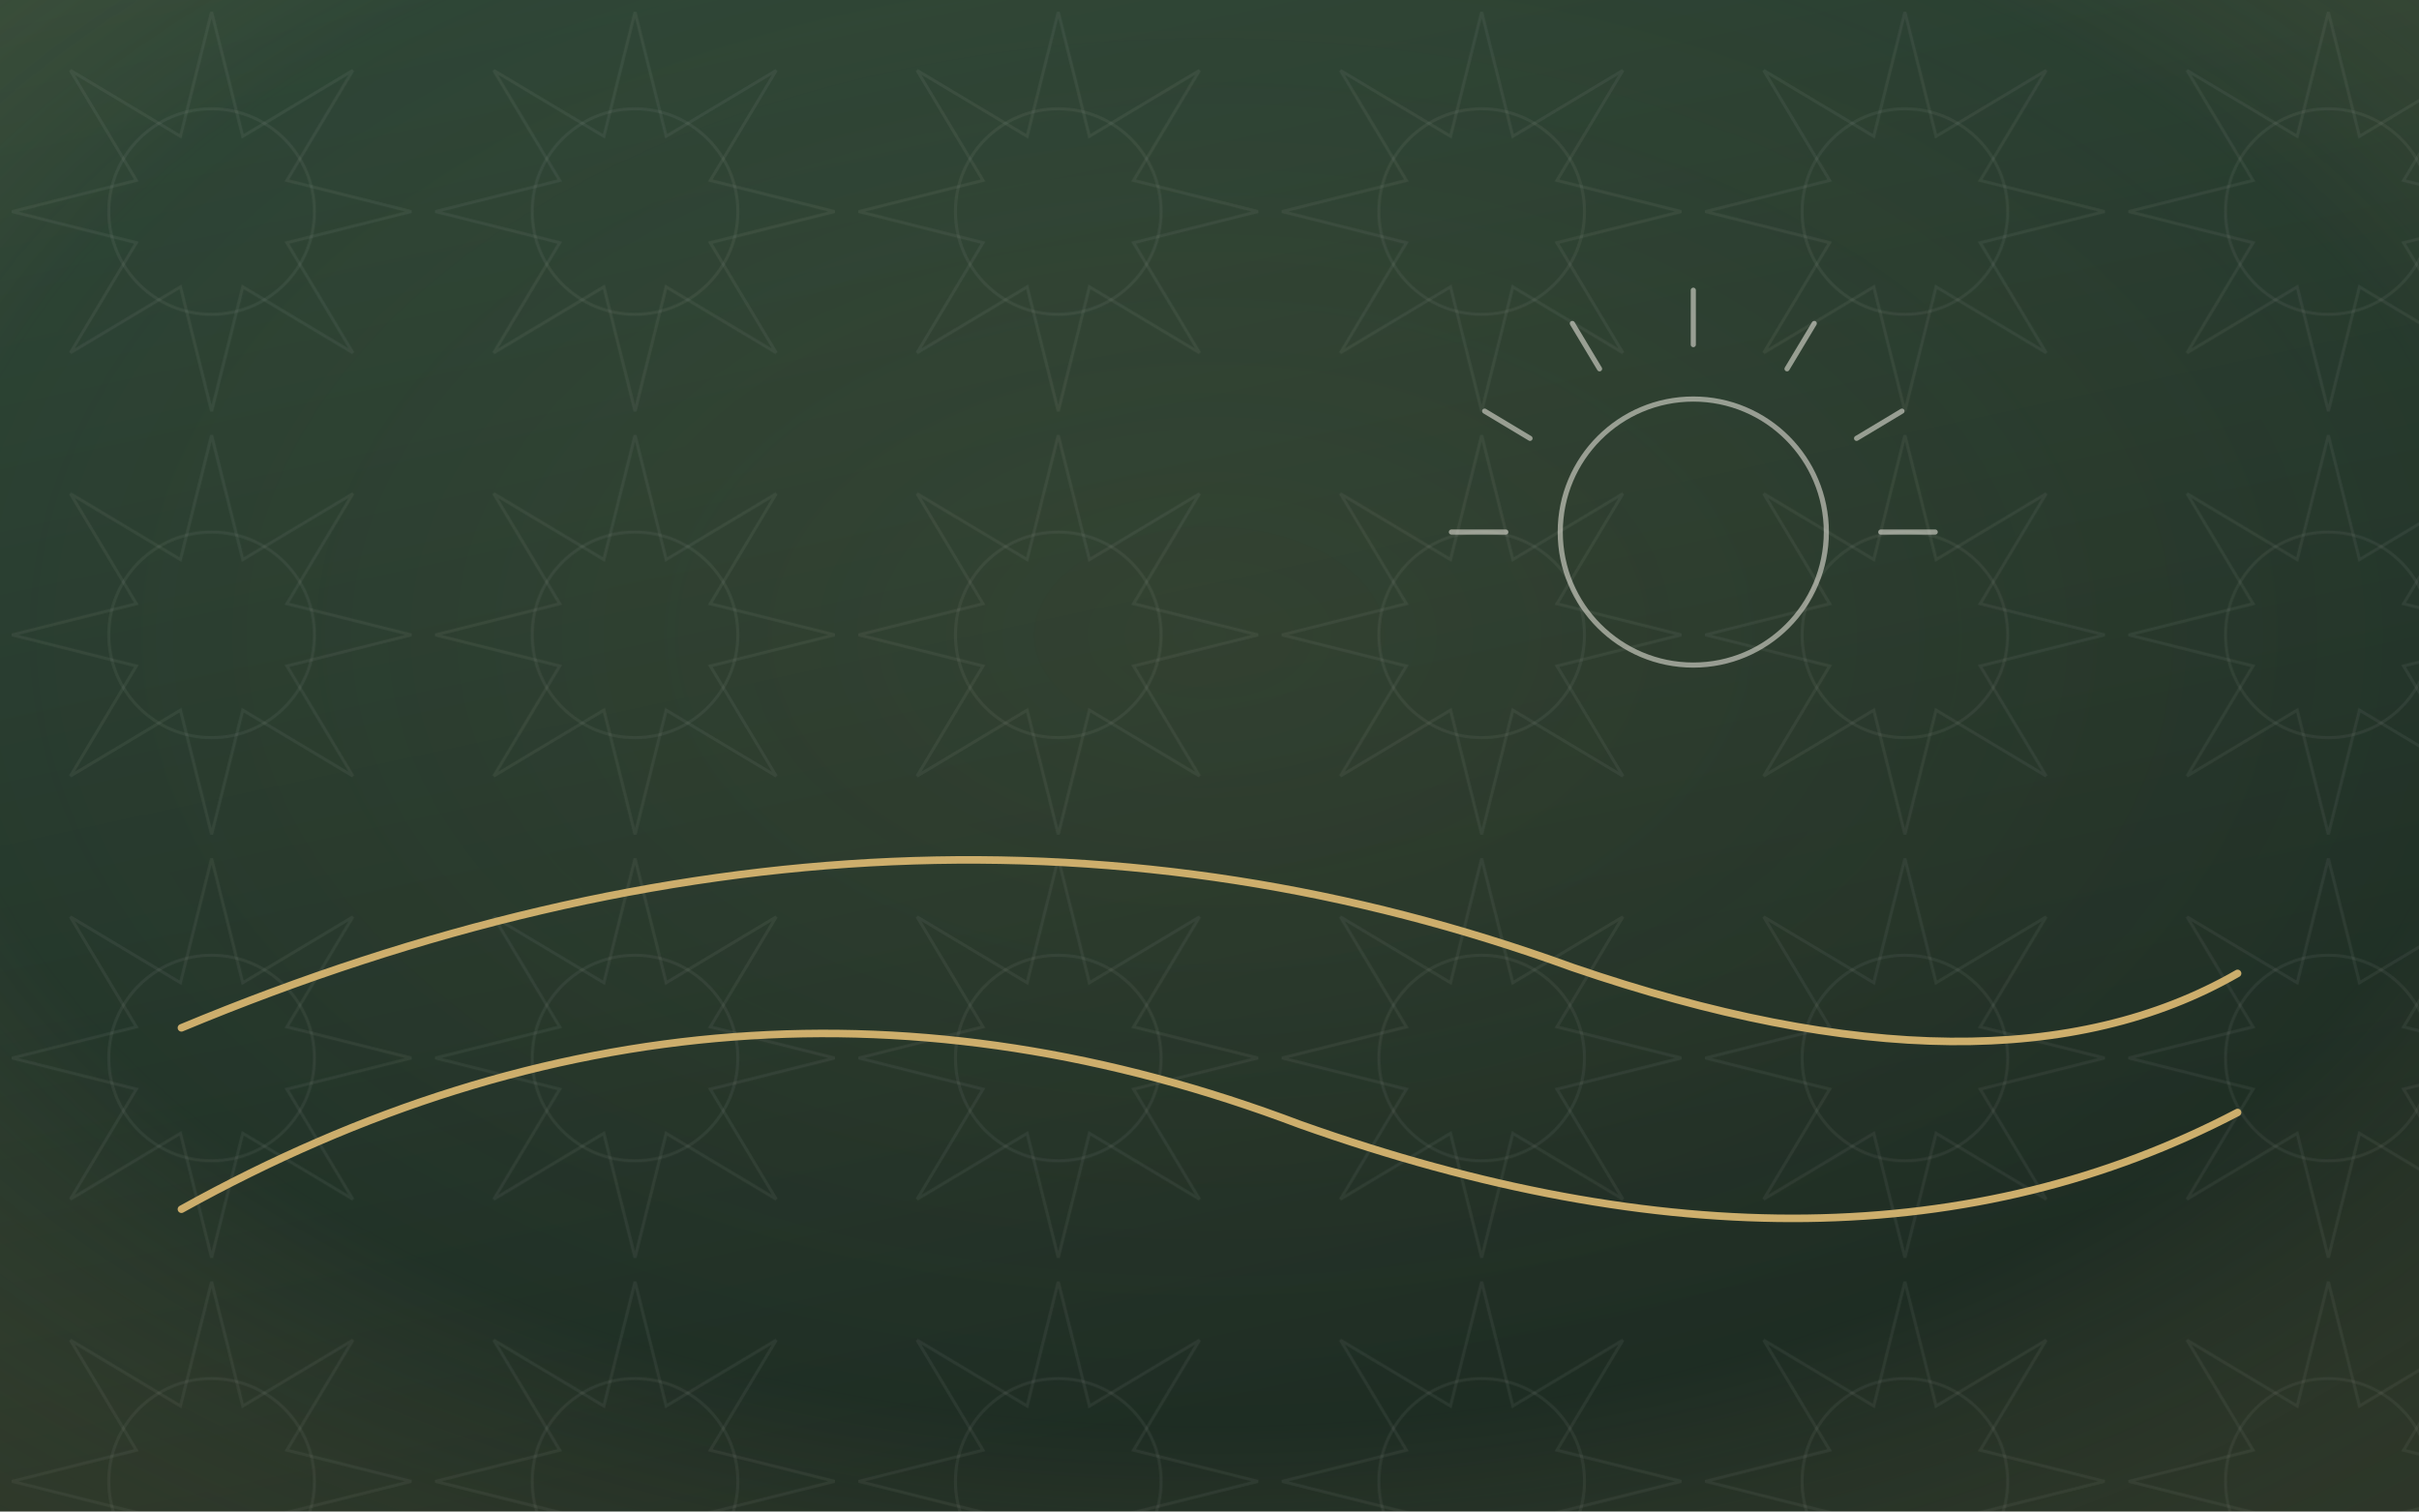
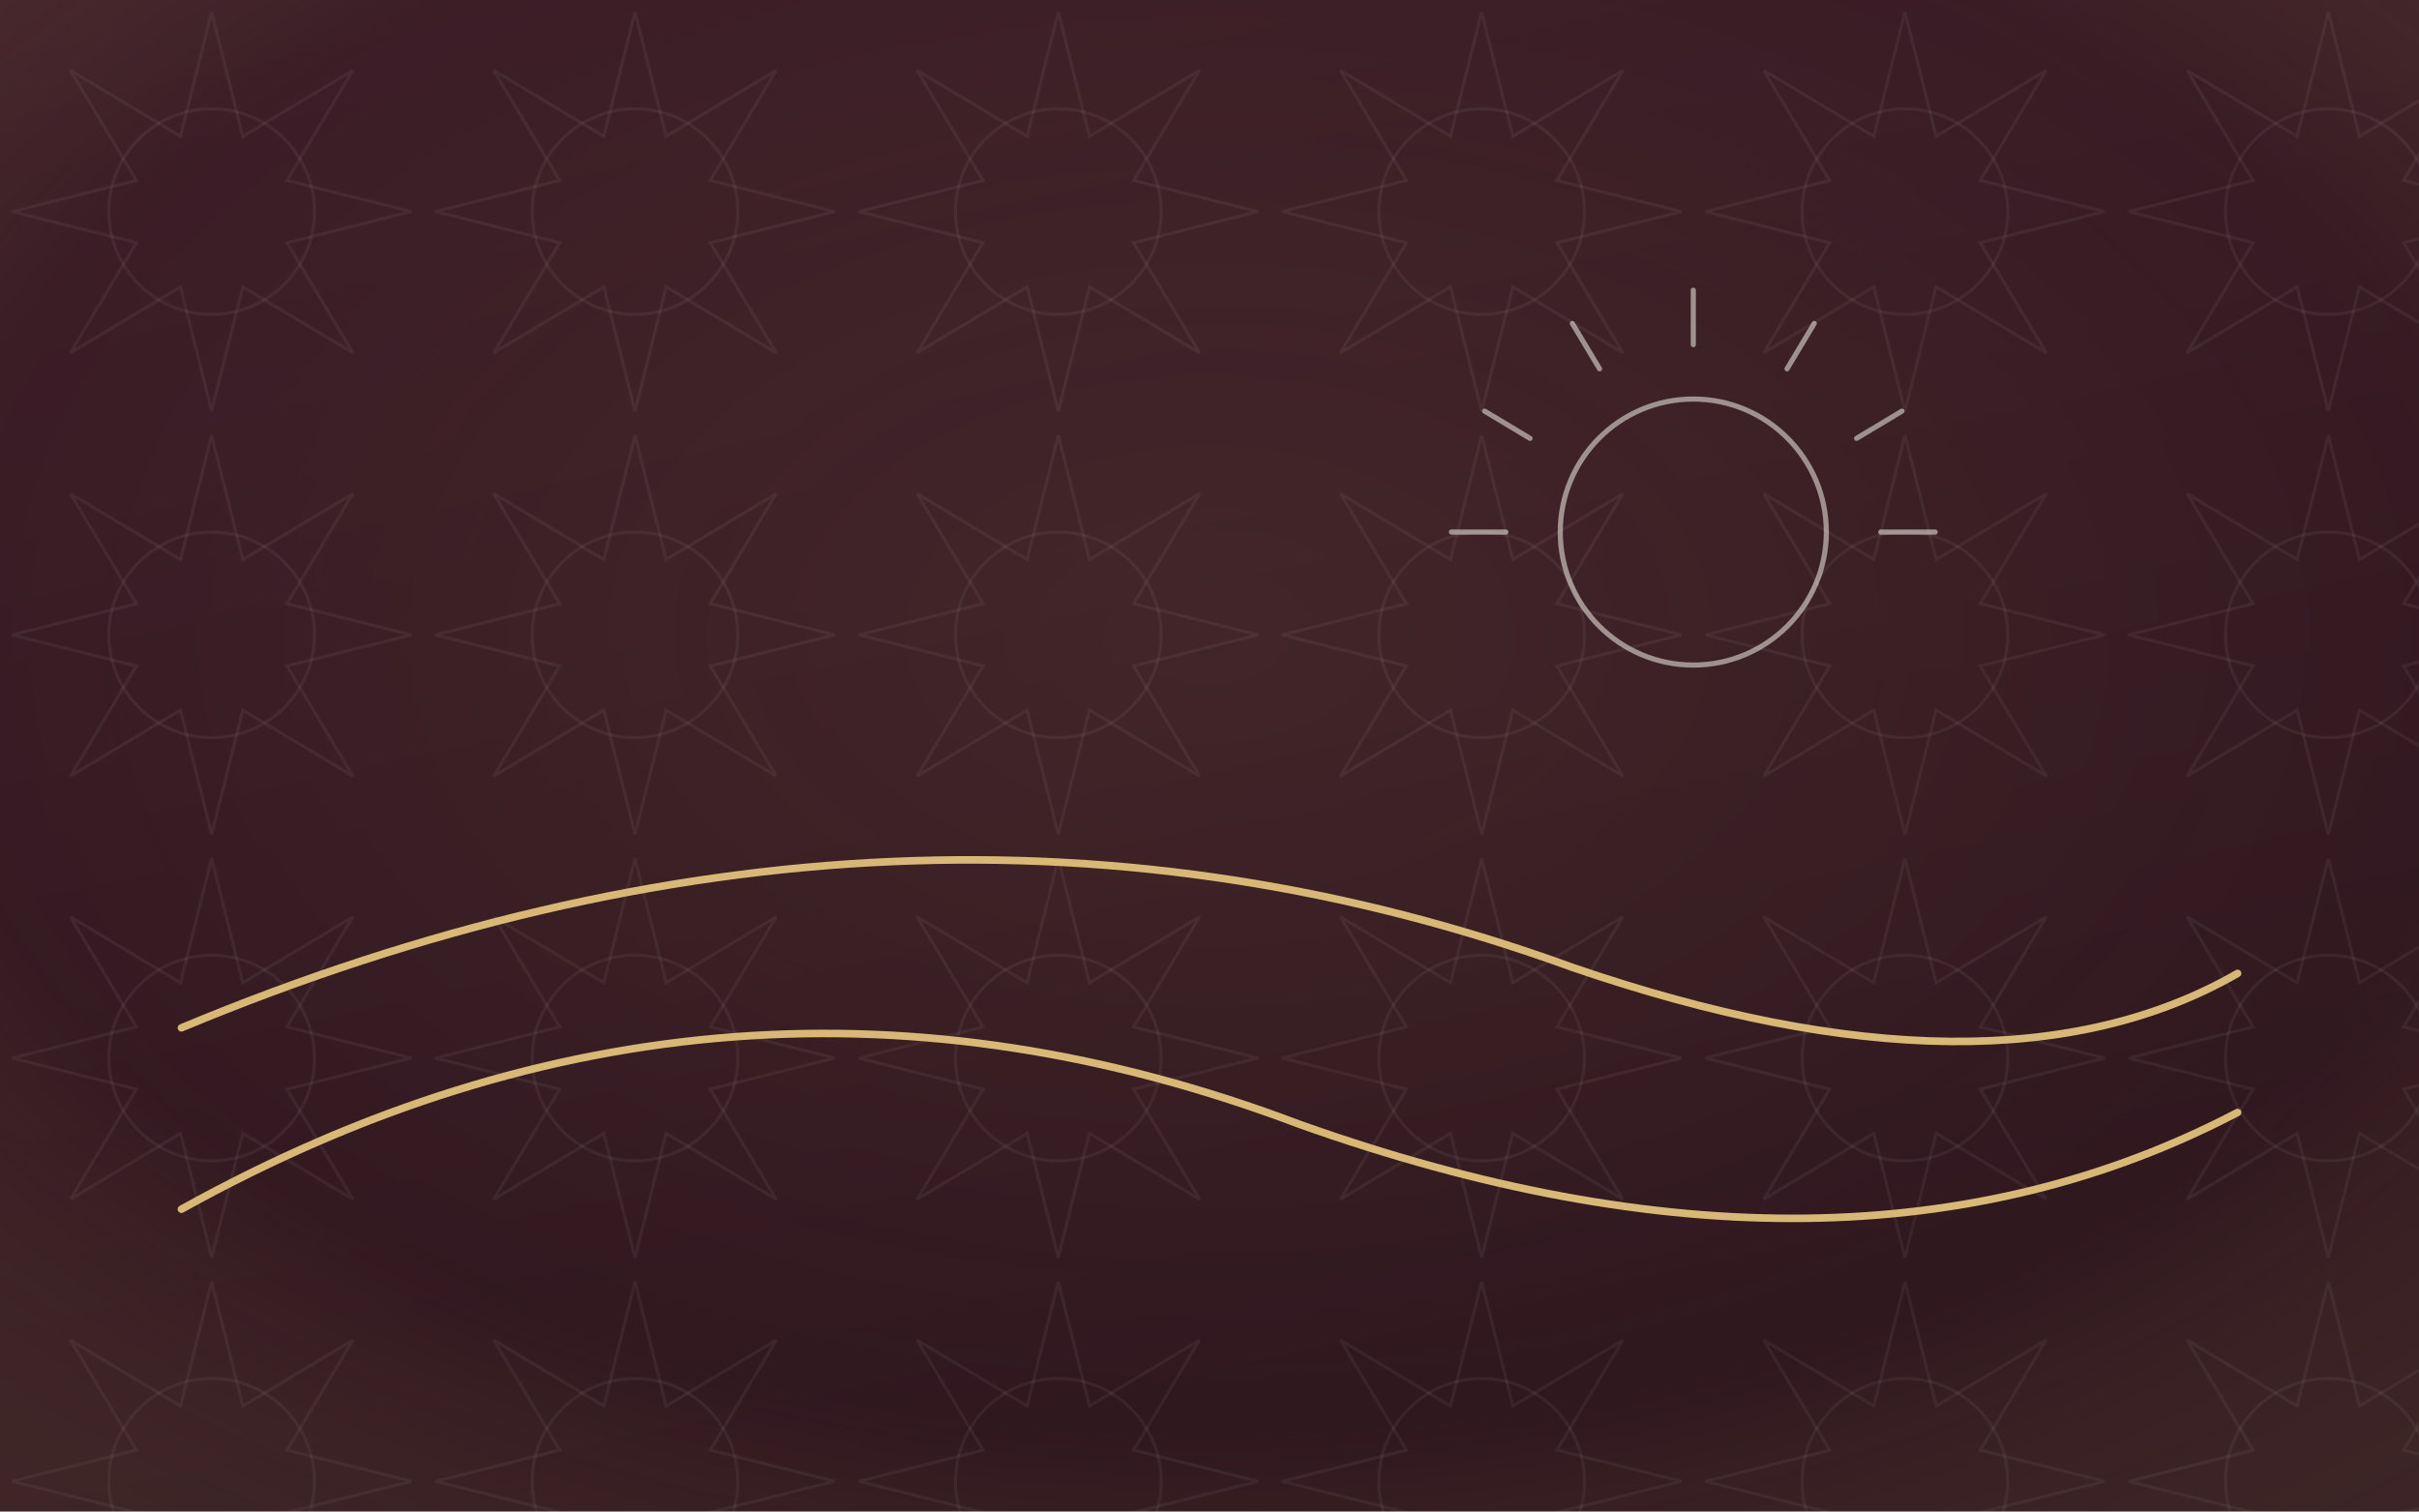
<svg xmlns="http://www.w3.org/2000/svg" viewBox="0 0 800 500" role="img" aria-label="">
  <defs>
    <linearGradient id="bg" x1="0" y1="0" x2="0.35" y2="1">
-       <stop offset="0" stop-color="#2c4536" />
-       <stop offset="1" stop-color="#1b2a22" />
+       <stop offset="0" stop-color="#3a1b26" />
+       <stop offset="1" stop-color="#2c141d" />
    </linearGradient>
    <radialGradient id="glow" cx="0.5" cy="0.42" r="1.05">
-       <stop offset="0" stop-color="#cdae6c" stop-opacity="0.09" />
-       <stop offset="0.5" stop-color="#cdae6c" stop-opacity="0.02" />
-       <stop offset="1" stop-color="#101a14" stop-opacity="0.4" />
+       <stop offset="0" stop-color="#d8b876" stop-opacity="0.09" />
+       <stop offset="0.5" stop-color="#d8b876" stop-opacity="0.02" />
+       <stop offset="1" stop-color="#1c0d13" stop-opacity="0.4" />
    </radialGradient>
    <pattern id="lat" width="140" height="140" patternUnits="userSpaceOnUse">
      <g fill="none" stroke="#f2f0eb" stroke-opacity="0.06">
        <polygon points="70.0,4.0 80.3,45.1 116.7,23.3 94.9,59.7 136.0,70.0 94.9,80.3 116.7,116.7 80.3,94.9 70.0,136.0 59.7,94.9 23.3,116.7 45.1,80.3 4.0,70.0 45.1,59.7 23.3,23.3 59.7,45.1" />
        <circle cx="70" cy="70" r="34" />
      </g>
    </pattern>
  </defs>
  <rect width="800" height="500" fill="url(#bg)" />
  <rect width="800" height="500" fill="url(#lat)" />
-   <g fill="none" stroke="#cdae6c" stroke-width="2.5" stroke-linecap="round" stroke-linejoin="round">
+   <g fill="none" stroke="#d8b876" stroke-width="2.5" stroke-linecap="round" stroke-linejoin="round">
    <path d="M 60 400 Q 240 300 430 372 Q 610 436 740 368" />
    <path d="M 60 340 Q 300 240 520 320 Q 660 368 740 322" />
  </g>
  <g fill="none" stroke="#f2f0eb" stroke-opacity="0.55" stroke-width="1.7" stroke-linecap="round">
    <circle cx="560" cy="176" r="44" />
    <line x1="498" y1="176" x2="480" y2="176" />
    <line x1="506" y1="145" x2="491" y2="136" />
    <line x1="529" y1="122" x2="520" y2="107" />
    <line x1="560" y1="114" x2="560" y2="96" />
    <line x1="591" y1="122" x2="600" y2="107" />
    <line x1="614" y1="145" x2="629" y2="136" />
    <line x1="622" y1="176" x2="640" y2="176" />
  </g>
  <rect width="800" height="500" fill="url(#glow)" />
</svg>
